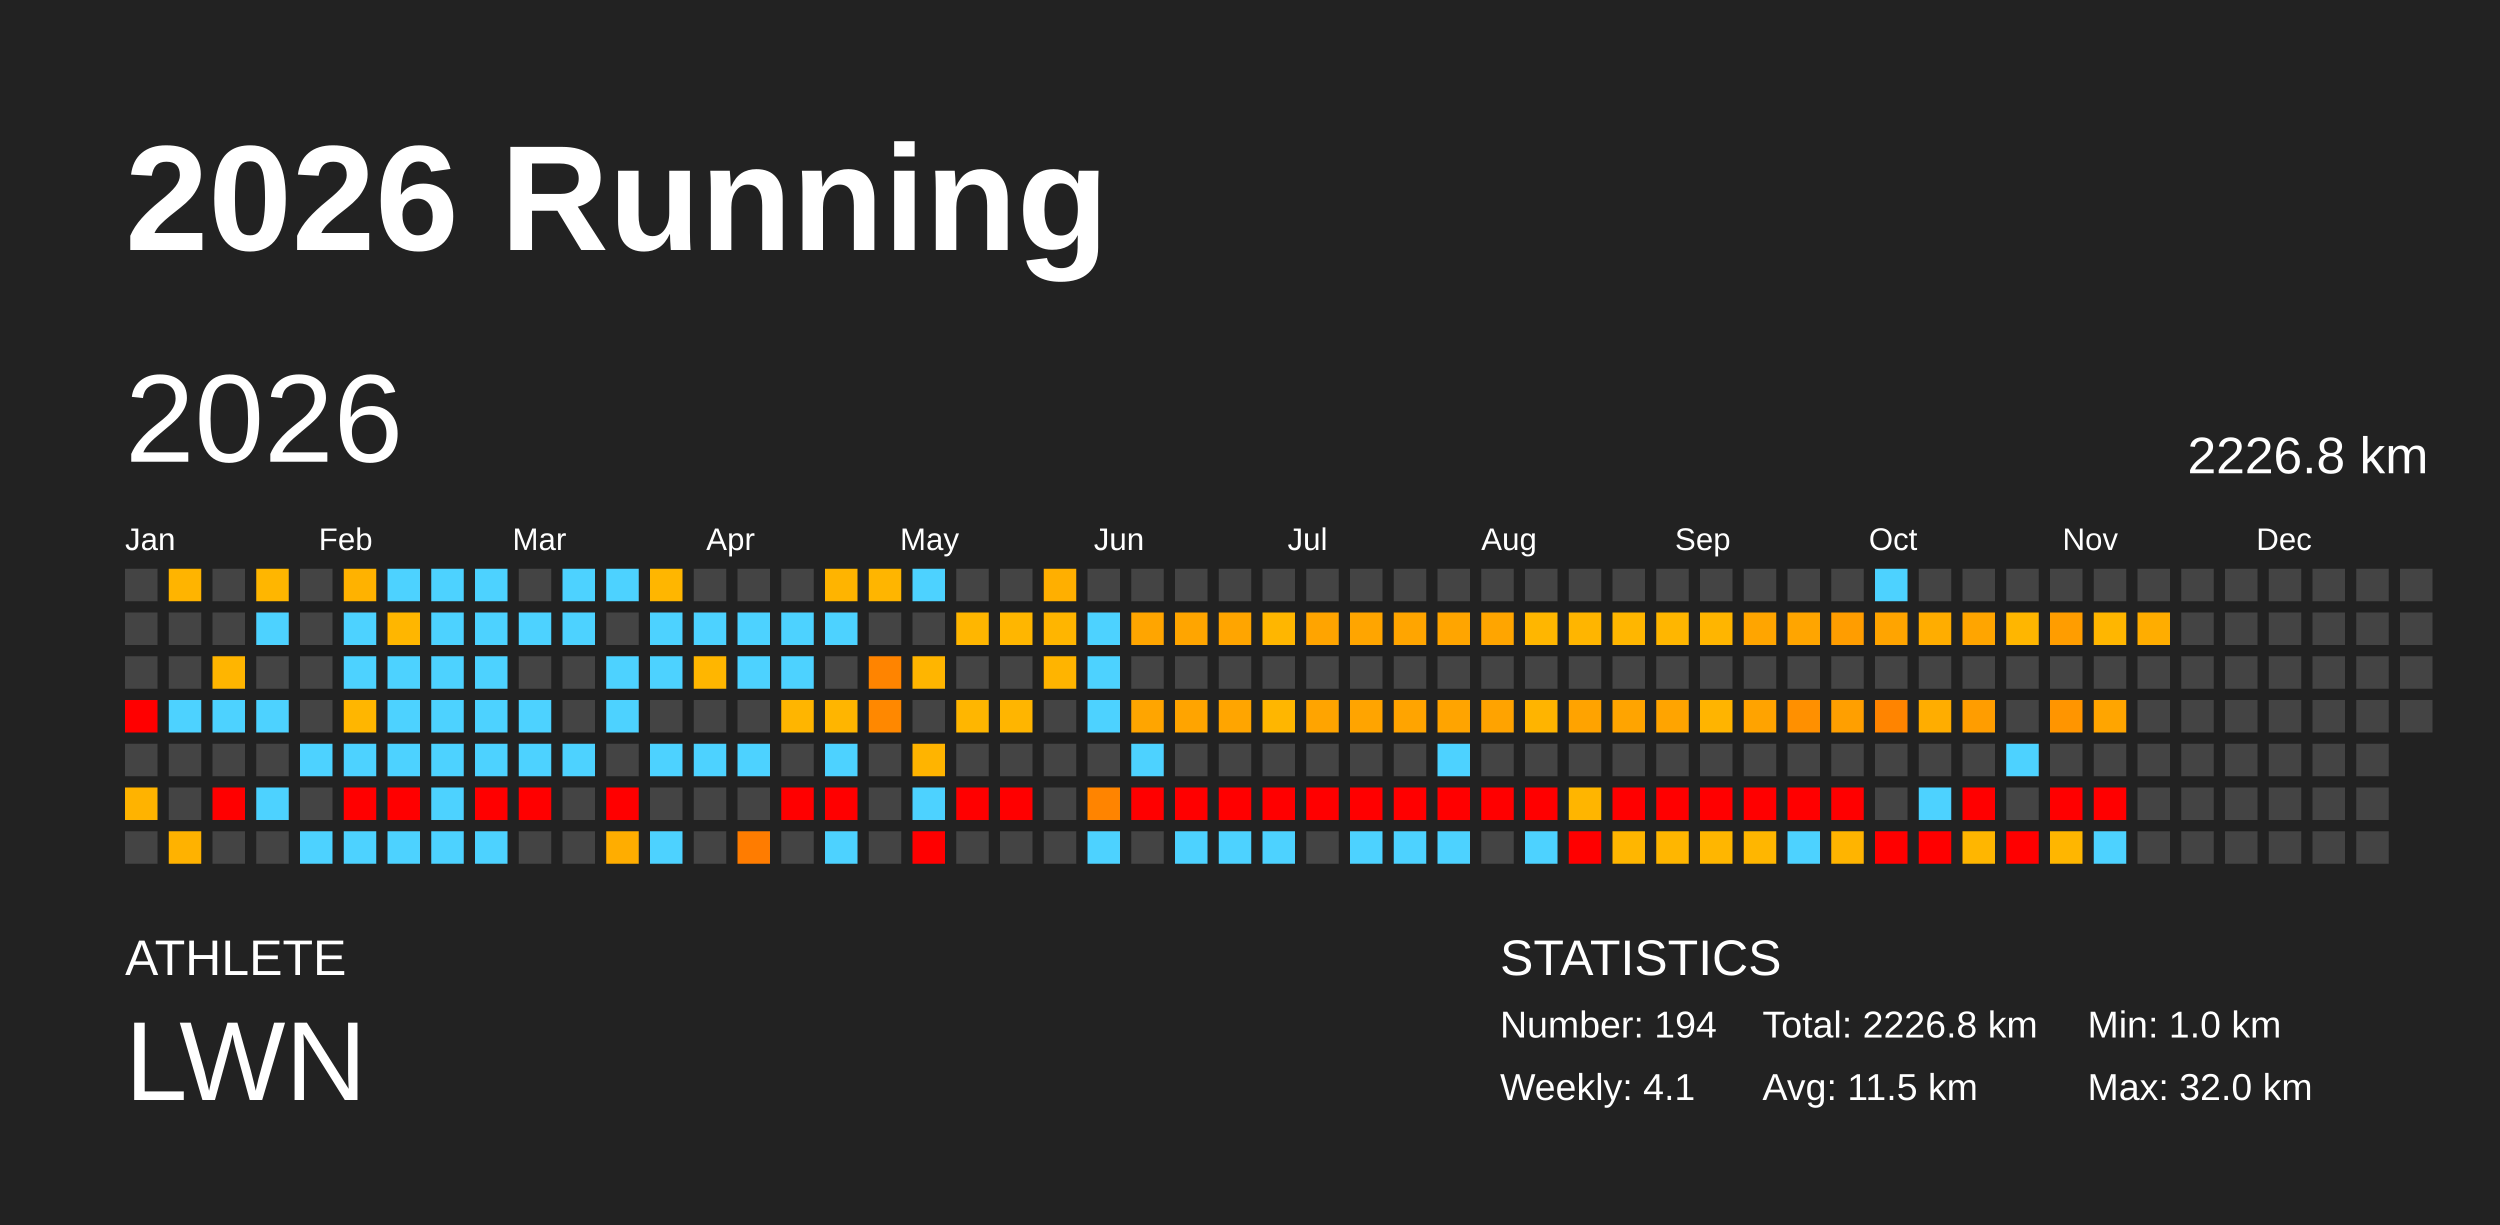
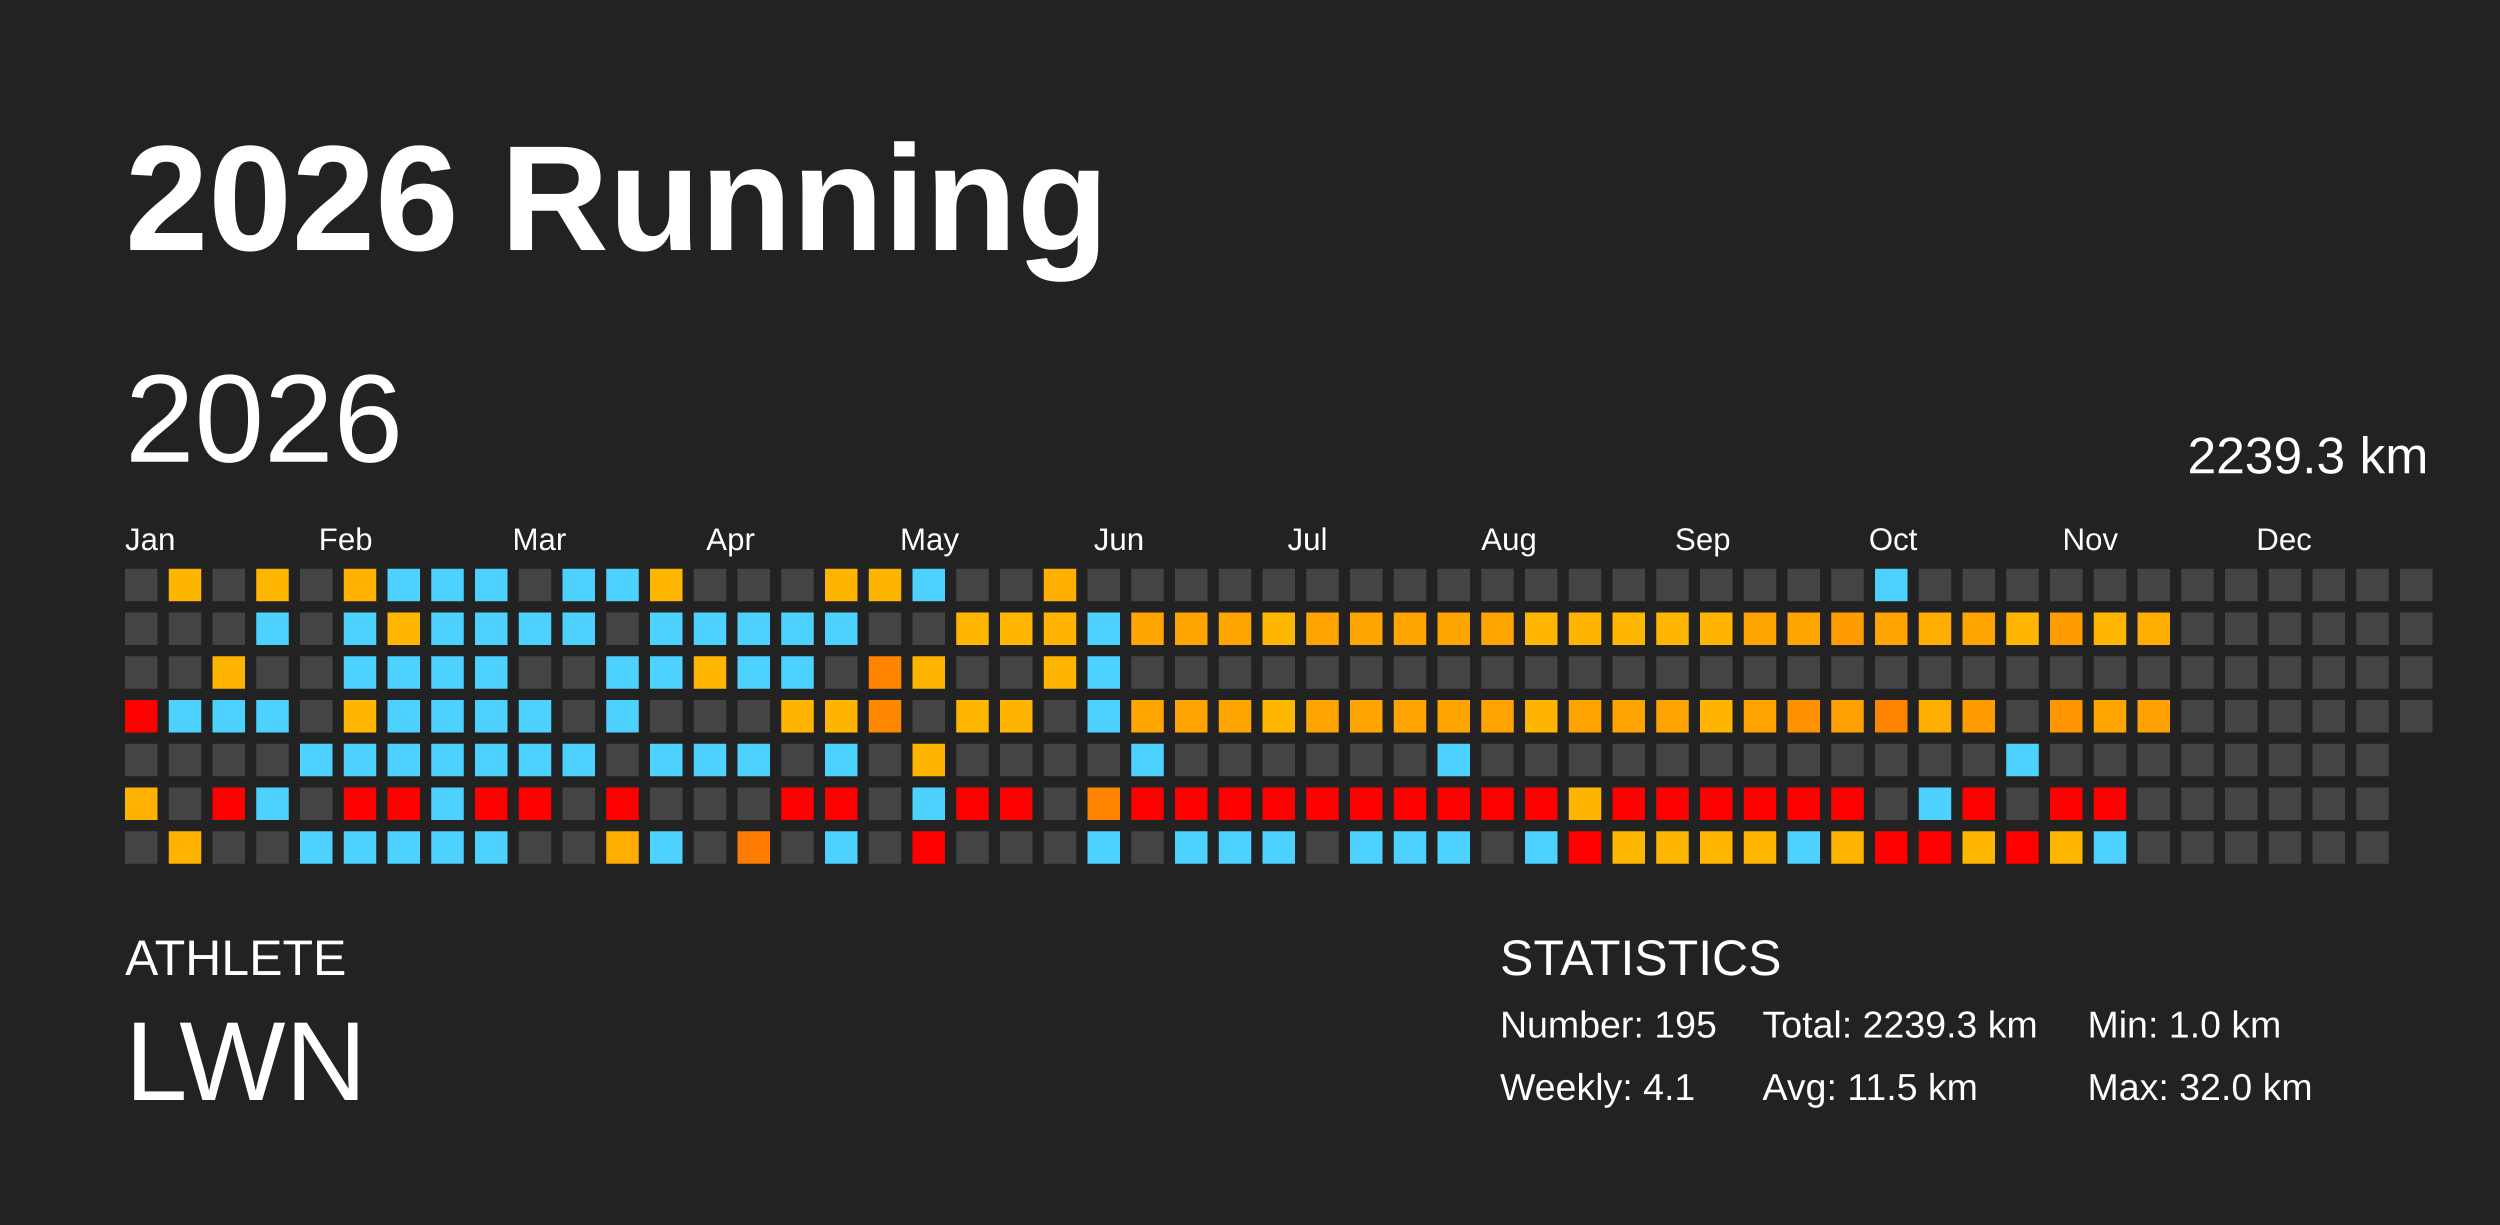
<svg xmlns="http://www.w3.org/2000/svg" baseProfile="full" height="98mm" version="1.1" viewBox="0,0,200,98" width="200mm">
  <defs />
  <rect fill="#222222" height="98" width="200" x="0" y="0" />
  <text fill="#FFFFFF" style="font-size:12px; font-family:Arial; font-weight:bold;" x="10" y="20">2026 Running</text>
  <text fill="#FFFFFF" style="font-size:4px; font-family:Arial" x="10" y="78">ATHLETE</text>
  <text fill="#FFFFFF" style="font-size:9px; font-family:Arial" x="10" y="88">LWN</text>
  <text fill="#FFFFFF" style="font-size:4px; font-family:Arial" x="120" y="78">STATISTICS</text>
-   <text fill="#FFFFFF" style="font-size:3px; font-family:Arial" x="120" y="83">Number: 194</text>
+   <text fill="#FFFFFF" style="font-size:3px; font-family:Arial" x="120" y="83">Number: 195</text>
  <text fill="#FFFFFF" style="font-size:3px; font-family:Arial" x="120" y="88">Weekly: 4.1</text>
-   <text fill="#FFFFFF" style="font-size:3px; font-family:Arial" x="141" y="83">Total: 2226.8 km</text>
+   <text fill="#FFFFFF" style="font-size:3px; font-family:Arial" x="141" y="83">Total: 2239.3 km</text>
  <text fill="#FFFFFF" style="font-size:3px; font-family:Arial" x="141" y="88">Avg: 11.5 km</text>
  <text fill="#FFFFFF" style="font-size:3px; font-family:Arial" x="167" y="83">Min: 1.0 km</text>
  <text fill="#FFFFFF" style="font-size:3px; font-family:Arial" x="167" y="88">Max: 32.0 km</text>
  <text dominant-baseline="hanging" fill="#FFFFFF" style="font-size:10.0px; font-family:Arial;" x="10" y="30">2026</text>
-   <text dominant-baseline="hanging" fill="#FFFFFF" style="font-size:4.125px; font-family:Arial;" x="175" y="35">2226.8 km</text>
+   <text dominant-baseline="hanging" fill="#FFFFFF" style="font-size:4.125px; font-family:Arial;" x="175" y="35">2239.3 km</text>
  <text fill="#FFFFFF" style="font-size:2.5px; font-family:Arial" x="10.0" y="44">Jan</text>
  <text fill="#FFFFFF" style="font-size:2.5px; font-family:Arial" x="25.5" y="44">Feb</text>
  <text fill="#FFFFFF" style="font-size:2.5px; font-family:Arial" x="41.0" y="44">Mar</text>
  <text fill="#FFFFFF" style="font-size:2.5px; font-family:Arial" x="56.5" y="44">Apr</text>
  <text fill="#FFFFFF" style="font-size:2.5px; font-family:Arial" x="72.0" y="44">May</text>
  <text fill="#FFFFFF" style="font-size:2.5px; font-family:Arial" x="87.5" y="44">Jun</text>
  <text fill="#FFFFFF" style="font-size:2.5px; font-family:Arial" x="103.0" y="44">Jul</text>
  <text fill="#FFFFFF" style="font-size:2.5px; font-family:Arial" x="118.5" y="44">Aug</text>
  <text fill="#FFFFFF" style="font-size:2.5px; font-family:Arial" x="134.0" y="44">Sep</text>
  <text fill="#FFFFFF" style="font-size:2.5px; font-family:Arial" x="149.5" y="44">Oct</text>
  <text fill="#FFFFFF" style="font-size:2.5px; font-family:Arial" x="165.0" y="44">Nov</text>
  <text fill="#FFFFFF" style="font-size:2.5px; font-family:Arial" x="180.5" y="44">Dec</text>
  <rect fill="#444444" height="2.6" width="2.6" x="10.0" y="45.5" />
  <rect fill="#444444" height="2.6" width="2.6" x="10.0" y="49.0" />
  <rect fill="#444444" height="2.6" width="2.6" x="10.0" y="52.5" />
  <rect fill="red" height="2.6" width="2.6" x="10.0" y="56.0" />
  <rect fill="#444444" height="2.6" width="2.6" x="10.0" y="59.5" />
  <rect fill="#ffb300" height="2.6" width="2.6" x="10.0" y="63.0" />
  <rect fill="#444444" height="2.6" width="2.6" x="10.0" y="66.5" />
  <rect fill="#ffb400" height="2.6" width="2.6" x="13.5" y="45.5" />
  <rect fill="#444444" height="2.6" width="2.6" x="13.5" y="49.0" />
  <rect fill="#444444" height="2.6" width="2.6" x="13.5" y="52.5" />
  <rect fill="#4dd2ff" height="2.6" width="2.6" x="13.5" y="56.0" />
  <rect fill="#444444" height="2.6" width="2.6" x="13.5" y="59.5" />
  <rect fill="#444444" height="2.6" width="2.6" x="13.5" y="63.0" />
  <rect fill="#ffb200" height="2.6" width="2.6" x="13.5" y="66.5" />
  <rect fill="#444444" height="2.6" width="2.6" x="17.0" y="45.5" />
  <rect fill="#444444" height="2.6" width="2.6" x="17.0" y="49.0" />
  <rect fill="#ffb500" height="2.6" width="2.6" x="17.0" y="52.5" />
  <rect fill="#4dd2ff" height="2.6" width="2.6" x="17.0" y="56.0" />
  <rect fill="#444444" height="2.6" width="2.6" x="17.0" y="59.5" />
  <rect fill="red" height="2.6" width="2.6" x="17.0" y="63.0" />
  <rect fill="#444444" height="2.6" width="2.6" x="17.0" y="66.5" />
  <rect fill="#ffb600" height="2.6" width="2.6" x="20.5" y="45.5" />
  <rect fill="#4dd2ff" height="2.6" width="2.6" x="20.5" y="49.0" />
  <rect fill="#444444" height="2.6" width="2.6" x="20.5" y="52.5" />
  <rect fill="#4dd2ff" height="2.6" width="2.6" x="20.5" y="56.0" />
  <rect fill="#444444" height="2.6" width="2.6" x="20.5" y="59.5" />
  <rect fill="#4dd2ff" height="2.6" width="2.6" x="20.5" y="63.0" />
  <rect fill="#444444" height="2.6" width="2.6" x="20.5" y="66.5" />
  <rect fill="#444444" height="2.6" width="2.6" x="24.0" y="45.5" />
  <rect fill="#444444" height="2.6" width="2.6" x="24.0" y="49.0" />
  <rect fill="#444444" height="2.6" width="2.6" x="24.0" y="52.5" />
  <rect fill="#444444" height="2.6" width="2.6" x="24.0" y="56.0" />
  <rect fill="#4dd2ff" height="2.6" width="2.6" x="24.0" y="59.5" />
  <rect fill="#444444" height="2.6" width="2.6" x="24.0" y="63.0" />
  <rect fill="#4dd2ff" height="2.6" width="2.6" x="24.0" y="66.5" />
  <rect fill="#ffb200" height="2.6" width="2.6" x="27.5" y="45.5" />
  <rect fill="#4dd2ff" height="2.6" width="2.6" x="27.5" y="49.0" />
  <rect fill="#4dd2ff" height="2.6" width="2.6" x="27.5" y="52.5" />
  <rect fill="#ffb600" height="2.6" width="2.6" x="27.5" y="56.0" />
  <rect fill="#4dd2ff" height="2.6" width="2.6" x="27.5" y="59.5" />
  <rect fill="red" height="2.6" width="2.6" x="27.5" y="63.0" />
  <rect fill="#4dd2ff" height="2.6" width="2.6" x="27.5" y="66.5" />
  <rect fill="#4dd2ff" height="2.6" width="2.6" x="31.0" y="45.5" />
  <rect fill="#ffb600" height="2.6" width="2.6" x="31.0" y="49.0" />
  <rect fill="#4dd2ff" height="2.6" width="2.6" x="31.0" y="52.5" />
  <rect fill="#4dd2ff" height="2.6" width="2.6" x="31.0" y="56.0" />
  <rect fill="#4dd2ff" height="2.6" width="2.6" x="31.0" y="59.5" />
  <rect fill="red" height="2.6" width="2.6" x="31.0" y="63.0" />
  <rect fill="#4dd2ff" height="2.6" width="2.6" x="31.0" y="66.5" />
  <rect fill="#4dd2ff" height="2.6" width="2.6" x="34.5" y="45.5" />
  <rect fill="#4dd2ff" height="2.6" width="2.6" x="34.5" y="49.0" />
  <rect fill="#4dd2ff" height="2.6" width="2.6" x="34.5" y="52.5" />
  <rect fill="#4dd2ff" height="2.6" width="2.6" x="34.5" y="56.0" />
  <rect fill="#4dd2ff" height="2.6" width="2.6" x="34.5" y="59.5" />
  <rect fill="#4dd2ff" height="2.6" width="2.6" x="34.5" y="63.0" />
  <rect fill="#4dd2ff" height="2.6" width="2.6" x="34.5" y="66.5" />
  <rect fill="#4dd2ff" height="2.6" width="2.6" x="38.0" y="45.5" />
  <rect fill="#4dd2ff" height="2.6" width="2.6" x="38.0" y="49.0" />
  <rect fill="#4dd2ff" height="2.6" width="2.6" x="38.0" y="52.5" />
  <rect fill="#4dd2ff" height="2.6" width="2.6" x="38.0" y="56.0" />
  <rect fill="#4dd2ff" height="2.6" width="2.6" x="38.0" y="59.5" />
  <rect fill="red" height="2.6" width="2.6" x="38.0" y="63.0" />
  <rect fill="#4dd2ff" height="2.6" width="2.6" x="38.0" y="66.5" />
  <rect fill="#444444" height="2.6" width="2.6" x="41.5" y="45.5" />
  <rect fill="#4dd2ff" height="2.6" width="2.6" x="41.5" y="49.0" />
  <rect fill="#444444" height="2.6" width="2.6" x="41.5" y="52.5" />
  <rect fill="#4dd2ff" height="2.6" width="2.6" x="41.5" y="56.0" />
  <rect fill="#4dd2ff" height="2.6" width="2.6" x="41.5" y="59.5" />
  <rect fill="red" height="2.6" width="2.6" x="41.5" y="63.0" />
  <rect fill="#444444" height="2.6" width="2.6" x="41.5" y="66.5" />
  <rect fill="#4dd2ff" height="2.6" width="2.6" x="45.0" y="45.5" />
  <rect fill="#4dd2ff" height="2.6" width="2.6" x="45.0" y="49.0" />
  <rect fill="#444444" height="2.6" width="2.6" x="45.0" y="52.5" />
  <rect fill="#444444" height="2.6" width="2.6" x="45.0" y="56.0" />
  <rect fill="#4dd2ff" height="2.6" width="2.6" x="45.0" y="59.5" />
  <rect fill="#444444" height="2.6" width="2.6" x="45.0" y="63.0" />
  <rect fill="#444444" height="2.6" width="2.6" x="45.0" y="66.5" />
  <rect fill="#4dd2ff" height="2.6" width="2.6" x="48.5" y="45.5" />
  <rect fill="#444444" height="2.6" width="2.6" x="48.5" y="49.0" />
  <rect fill="#4dd2ff" height="2.6" width="2.6" x="48.5" y="52.5" />
  <rect fill="#4dd2ff" height="2.6" width="2.6" x="48.5" y="56.0" />
  <rect fill="#444444" height="2.6" width="2.6" x="48.5" y="59.5" />
  <rect fill="red" height="2.6" width="2.6" x="48.5" y="63.0" />
  <rect fill="#ffad00" height="2.6" width="2.6" x="48.5" y="66.5" />
  <rect fill="#ffb600" height="2.6" width="2.6" x="52.0" y="45.5" />
  <rect fill="#4dd2ff" height="2.6" width="2.6" x="52.0" y="49.0" />
  <rect fill="#4dd2ff" height="2.6" width="2.6" x="52.0" y="52.5" />
  <rect fill="#444444" height="2.6" width="2.6" x="52.0" y="56.0" />
  <rect fill="#4dd2ff" height="2.6" width="2.6" x="52.0" y="59.5" />
  <rect fill="#444444" height="2.6" width="2.6" x="52.0" y="63.0" />
  <rect fill="#4dd2ff" height="2.6" width="2.6" x="52.0" y="66.5" />
  <rect fill="#444444" height="2.6" width="2.6" x="55.5" y="45.5" />
  <rect fill="#4dd2ff" height="2.6" width="2.6" x="55.5" y="49.0" />
  <rect fill="#ffb600" height="2.6" width="2.6" x="55.5" y="52.5" />
  <rect fill="#444444" height="2.6" width="2.6" x="55.5" y="56.0" />
  <rect fill="#4dd2ff" height="2.6" width="2.6" x="55.5" y="59.5" />
  <rect fill="#444444" height="2.6" width="2.6" x="55.5" y="63.0" />
  <rect fill="#444444" height="2.6" width="2.6" x="55.5" y="66.5" />
  <rect fill="#444444" height="2.6" width="2.6" x="59.0" y="45.5" />
  <rect fill="#4dd2ff" height="2.6" width="2.6" x="59.0" y="49.0" />
  <rect fill="#4dd2ff" height="2.6" width="2.6" x="59.0" y="52.5" />
  <rect fill="#444444" height="2.6" width="2.6" x="59.0" y="56.0" />
  <rect fill="#4dd2ff" height="2.6" width="2.6" x="59.0" y="59.5" />
  <rect fill="#444444" height="2.6" width="2.6" x="59.0" y="63.0" />
  <rect fill="#ff7c00" height="2.6" width="2.6" x="59.0" y="66.5" />
  <rect fill="#444444" height="2.6" width="2.6" x="62.5" y="45.5" />
  <rect fill="#4dd2ff" height="2.6" width="2.6" x="62.5" y="49.0" />
  <rect fill="#4dd2ff" height="2.6" width="2.6" x="62.5" y="52.5" />
  <rect fill="#ffb500" height="2.6" width="2.6" x="62.5" y="56.0" />
  <rect fill="#444444" height="2.6" width="2.6" x="62.5" y="59.5" />
  <rect fill="red" height="2.6" width="2.6" x="62.5" y="63.0" />
  <rect fill="#444444" height="2.6" width="2.6" x="62.5" y="66.5" />
  <rect fill="#ffb400" height="2.6" width="2.6" x="66.0" y="45.5" />
  <rect fill="#4dd2ff" height="2.6" width="2.6" x="66.0" y="49.0" />
  <rect fill="#444444" height="2.6" width="2.6" x="66.0" y="52.5" />
  <rect fill="#ffb500" height="2.6" width="2.6" x="66.0" y="56.0" />
  <rect fill="#4dd2ff" height="2.6" width="2.6" x="66.0" y="59.5" />
  <rect fill="red" height="2.6" width="2.6" x="66.0" y="63.0" />
  <rect fill="#4dd2ff" height="2.6" width="2.6" x="66.0" y="66.5" />
  <rect fill="#ffb500" height="2.6" width="2.6" x="69.5" y="45.5" />
  <rect fill="#444444" height="2.6" width="2.6" x="69.5" y="49.0" />
  <rect fill="#ff8400" height="2.6" width="2.6" x="69.5" y="52.5" />
  <rect fill="#ff8800" height="2.6" width="2.6" x="69.5" y="56.0" />
  <rect fill="#444444" height="2.6" width="2.6" x="69.5" y="59.5" />
  <rect fill="#444444" height="2.6" width="2.6" x="69.5" y="63.0" />
  <rect fill="#444444" height="2.6" width="2.6" x="69.5" y="66.5" />
  <rect fill="#4dd2ff" height="2.6" width="2.6" x="73.0" y="45.5" />
  <rect fill="#444444" height="2.6" width="2.6" x="73.0" y="49.0" />
  <rect fill="#ffb500" height="2.6" width="2.6" x="73.0" y="52.5" />
  <rect fill="#444444" height="2.6" width="2.6" x="73.0" y="56.0" />
  <rect fill="#ffb400" height="2.6" width="2.6" x="73.0" y="59.5" />
  <rect fill="#4dd2ff" height="2.6" width="2.6" x="73.0" y="63.0" />
  <rect fill="red" height="2.6" width="2.6" x="73.0" y="66.5" />
  <rect fill="#444444" height="2.6" width="2.6" x="76.5" y="45.5" />
  <rect fill="#ffb600" height="2.6" width="2.6" x="76.5" y="49.0" />
  <rect fill="#444444" height="2.6" width="2.6" x="76.5" y="52.5" />
  <rect fill="#ffb600" height="2.6" width="2.6" x="76.5" y="56.0" />
  <rect fill="#444444" height="2.6" width="2.6" x="76.5" y="59.5" />
  <rect fill="red" height="2.6" width="2.6" x="76.5" y="63.0" />
  <rect fill="#444444" height="2.6" width="2.6" x="76.5" y="66.5" />
  <rect fill="#444444" height="2.6" width="2.6" x="80.0" y="45.5" />
  <rect fill="#ffb600" height="2.6" width="2.6" x="80.0" y="49.0" />
  <rect fill="#444444" height="2.6" width="2.6" x="80.0" y="52.5" />
  <rect fill="#ffb500" height="2.6" width="2.6" x="80.0" y="56.0" />
  <rect fill="#444444" height="2.6" width="2.6" x="80.0" y="59.5" />
  <rect fill="red" height="2.6" width="2.6" x="80.0" y="63.0" />
  <rect fill="#444444" height="2.6" width="2.6" x="80.0" y="66.5" />
  <rect fill="#ffaf00" height="2.6" width="2.6" x="83.5" y="45.5" />
  <rect fill="#ffb500" height="2.6" width="2.6" x="83.5" y="49.0" />
  <rect fill="#ffb400" height="2.6" width="2.6" x="83.5" y="52.5" />
  <rect fill="#444444" height="2.6" width="2.6" x="83.5" y="56.0" />
  <rect fill="#444444" height="2.6" width="2.6" x="83.5" y="59.5" />
  <rect fill="#444444" height="2.6" width="2.6" x="83.5" y="63.0" />
  <rect fill="#444444" height="2.6" width="2.6" x="83.5" y="66.5" />
  <rect fill="#444444" height="2.6" width="2.6" x="87.0" y="45.5" />
  <rect fill="#4dd2ff" height="2.6" width="2.6" x="87.0" y="49.0" />
  <rect fill="#4dd2ff" height="2.6" width="2.6" x="87.0" y="52.5" />
  <rect fill="#4dd2ff" height="2.6" width="2.6" x="87.0" y="56.0" />
  <rect fill="#444444" height="2.6" width="2.6" x="87.0" y="59.5" />
  <rect fill="#ff8400" height="2.6" width="2.6" x="87.0" y="63.0" />
  <rect fill="#4dd2ff" height="2.6" width="2.6" x="87.0" y="66.5" />
  <rect fill="#444444" height="2.6" width="2.6" x="90.5" y="45.5" />
  <rect fill="#ffa500" height="2.6" width="2.6" x="90.5" y="49.0" />
  <rect fill="#444444" height="2.6" width="2.6" x="90.5" y="52.5" />
  <rect fill="#ffa500" height="2.6" width="2.6" x="90.5" y="56.0" />
  <rect fill="#4dd2ff" height="2.6" width="2.6" x="90.5" y="59.5" />
  <rect fill="red" height="2.6" width="2.6" x="90.5" y="63.0" />
  <rect fill="#444444" height="2.6" width="2.6" x="90.5" y="66.5" />
  <rect fill="#444444" height="2.6" width="2.6" x="94.0" y="45.5" />
  <rect fill="#ffa500" height="2.6" width="2.6" x="94.0" y="49.0" />
  <rect fill="#444444" height="2.6" width="2.6" x="94.0" y="52.5" />
  <rect fill="#ffa400" height="2.6" width="2.6" x="94.0" y="56.0" />
  <rect fill="#444444" height="2.6" width="2.6" x="94.0" y="59.5" />
  <rect fill="red" height="2.6" width="2.6" x="94.0" y="63.0" />
  <rect fill="#4dd2ff" height="2.6" width="2.6" x="94.0" y="66.5" />
  <rect fill="#444444" height="2.6" width="2.6" x="97.5" y="45.5" />
  <rect fill="#ffa500" height="2.6" width="2.6" x="97.5" y="49.0" />
  <rect fill="#444444" height="2.6" width="2.6" x="97.5" y="52.5" />
  <rect fill="#ffa500" height="2.6" width="2.6" x="97.5" y="56.0" />
  <rect fill="#444444" height="2.6" width="2.6" x="97.5" y="59.5" />
  <rect fill="red" height="2.6" width="2.6" x="97.5" y="63.0" />
  <rect fill="#4dd2ff" height="2.6" width="2.6" x="97.5" y="66.5" />
  <rect fill="#444444" height="2.6" width="2.6" x="101.0" y="45.5" />
  <rect fill="#ffb600" height="2.6" width="2.6" x="101.0" y="49.0" />
  <rect fill="#444444" height="2.6" width="2.6" x="101.0" y="52.5" />
  <rect fill="#ffb600" height="2.6" width="2.6" x="101.0" y="56.0" />
  <rect fill="#444444" height="2.6" width="2.6" x="101.0" y="59.5" />
  <rect fill="red" height="2.6" width="2.6" x="101.0" y="63.0" />
  <rect fill="#4dd2ff" height="2.6" width="2.6" x="101.0" y="66.5" />
  <rect fill="#444444" height="2.6" width="2.6" x="104.5" y="45.5" />
  <rect fill="#ffa400" height="2.6" width="2.6" x="104.5" y="49.0" />
  <rect fill="#444444" height="2.6" width="2.6" x="104.5" y="52.5" />
  <rect fill="#ffa400" height="2.6" width="2.6" x="104.5" y="56.0" />
  <rect fill="#444444" height="2.6" width="2.6" x="104.5" y="59.5" />
  <rect fill="red" height="2.6" width="2.6" x="104.5" y="63.0" />
  <rect fill="#444444" height="2.6" width="2.6" x="104.5" y="66.5" />
  <rect fill="#444444" height="2.6" width="2.6" x="108.0" y="45.5" />
  <rect fill="#ffa500" height="2.6" width="2.6" x="108.0" y="49.0" />
  <rect fill="#444444" height="2.6" width="2.6" x="108.0" y="52.5" />
  <rect fill="#ffa400" height="2.6" width="2.6" x="108.0" y="56.0" />
  <rect fill="#444444" height="2.6" width="2.6" x="108.0" y="59.5" />
  <rect fill="red" height="2.6" width="2.6" x="108.0" y="63.0" />
  <rect fill="#4dd2ff" height="2.6" width="2.6" x="108.0" y="66.5" />
  <rect fill="#444444" height="2.6" width="2.6" x="111.5" y="45.5" />
  <rect fill="#ffa500" height="2.6" width="2.6" x="111.5" y="49.0" />
  <rect fill="#444444" height="2.6" width="2.6" x="111.5" y="52.5" />
  <rect fill="#ffa400" height="2.6" width="2.6" x="111.5" y="56.0" />
  <rect fill="#444444" height="2.6" width="2.6" x="111.5" y="59.5" />
  <rect fill="red" height="2.6" width="2.6" x="111.5" y="63.0" />
  <rect fill="#4dd2ff" height="2.6" width="2.6" x="111.5" y="66.5" />
  <rect fill="#444444" height="2.6" width="2.6" x="115.0" y="45.5" />
  <rect fill="#ffa500" height="2.6" width="2.6" x="115.0" y="49.0" />
  <rect fill="#444444" height="2.6" width="2.6" x="115.0" y="52.5" />
  <rect fill="#ffa400" height="2.6" width="2.6" x="115.0" y="56.0" />
  <rect fill="#4dd2ff" height="2.6" width="2.6" x="115.0" y="59.5" />
  <rect fill="red" height="2.6" width="2.6" x="115.0" y="63.0" />
  <rect fill="#4dd2ff" height="2.6" width="2.6" x="115.0" y="66.5" />
  <rect fill="#444444" height="2.6" width="2.6" x="118.5" y="45.5" />
  <rect fill="#ffa500" height="2.6" width="2.6" x="118.5" y="49.0" />
  <rect fill="#444444" height="2.6" width="2.6" x="118.5" y="52.5" />
  <rect fill="#ffa300" height="2.6" width="2.6" x="118.5" y="56.0" />
  <rect fill="#444444" height="2.6" width="2.6" x="118.5" y="59.5" />
  <rect fill="red" height="2.6" width="2.6" x="118.5" y="63.0" />
  <rect fill="#444444" height="2.6" width="2.6" x="118.5" y="66.5" />
  <rect fill="#444444" height="2.6" width="2.6" x="122.0" y="45.5" />
  <rect fill="#ffb600" height="2.6" width="2.6" x="122.0" y="49.0" />
  <rect fill="#444444" height="2.6" width="2.6" x="122.0" y="52.5" />
  <rect fill="#ffb400" height="2.6" width="2.6" x="122.0" y="56.0" />
  <rect fill="#444444" height="2.6" width="2.6" x="122.0" y="59.5" />
  <rect fill="red" height="2.6" width="2.6" x="122.0" y="63.0" />
  <rect fill="#4dd2ff" height="2.6" width="2.6" x="122.0" y="66.5" />
  <rect fill="#444444" height="2.6" width="2.6" x="125.5" y="45.5" />
  <rect fill="#ffb500" height="2.6" width="2.6" x="125.5" y="49.0" />
  <rect fill="#444444" height="2.6" width="2.6" x="125.5" y="52.5" />
  <rect fill="#ffa300" height="2.6" width="2.6" x="125.5" y="56.0" />
  <rect fill="#444444" height="2.6" width="2.6" x="125.5" y="59.5" />
  <rect fill="#ffb500" height="2.6" width="2.6" x="125.5" y="63.0" />
  <rect fill="red" height="2.6" width="2.6" x="125.5" y="66.5" />
  <rect fill="#444444" height="2.6" width="2.6" x="129.0" y="45.5" />
  <rect fill="#ffb600" height="2.6" width="2.6" x="129.0" y="49.0" />
  <rect fill="#444444" height="2.6" width="2.6" x="129.0" y="52.5" />
  <rect fill="#ffa400" height="2.6" width="2.6" x="129.0" y="56.0" />
  <rect fill="#444444" height="2.6" width="2.6" x="129.0" y="59.5" />
  <rect fill="red" height="2.6" width="2.6" x="129.0" y="63.0" />
  <rect fill="#ffb600" height="2.6" width="2.6" x="129.0" y="66.5" />
  <rect fill="#444444" height="2.6" width="2.6" x="132.5" y="45.5" />
  <rect fill="#ffb600" height="2.6" width="2.6" x="132.5" y="49.0" />
  <rect fill="#444444" height="2.6" width="2.6" x="132.5" y="52.5" />
  <rect fill="#ffa400" height="2.6" width="2.6" x="132.5" y="56.0" />
  <rect fill="#444444" height="2.6" width="2.6" x="132.5" y="59.5" />
  <rect fill="red" height="2.6" width="2.6" x="132.5" y="63.0" />
  <rect fill="#ffb600" height="2.6" width="2.6" x="132.5" y="66.5" />
  <rect fill="#444444" height="2.6" width="2.6" x="136.0" y="45.5" />
  <rect fill="#ffb500" height="2.6" width="2.6" x="136.0" y="49.0" />
  <rect fill="#444444" height="2.6" width="2.6" x="136.0" y="52.5" />
  <rect fill="#ffb400" height="2.6" width="2.6" x="136.0" y="56.0" />
  <rect fill="#444444" height="2.6" width="2.6" x="136.0" y="59.5" />
  <rect fill="red" height="2.6" width="2.6" x="136.0" y="63.0" />
  <rect fill="#ffb600" height="2.6" width="2.6" x="136.0" y="66.5" />
  <rect fill="#444444" height="2.6" width="2.6" x="139.5" y="45.5" />
  <rect fill="#ffa500" height="2.6" width="2.6" x="139.5" y="49.0" />
  <rect fill="#444444" height="2.6" width="2.6" x="139.5" y="52.5" />
  <rect fill="#ffa300" height="2.6" width="2.6" x="139.5" y="56.0" />
  <rect fill="#444444" height="2.6" width="2.6" x="139.5" y="59.5" />
  <rect fill="red" height="2.6" width="2.6" x="139.5" y="63.0" />
  <rect fill="#ffb600" height="2.6" width="2.6" x="139.5" y="66.5" />
  <rect fill="#444444" height="2.6" width="2.6" x="143.0" y="45.5" />
  <rect fill="#ffa500" height="2.6" width="2.6" x="143.0" y="49.0" />
  <rect fill="#444444" height="2.6" width="2.6" x="143.0" y="52.5" />
  <rect fill="#ff9000" height="2.6" width="2.6" x="143.0" y="56.0" />
  <rect fill="#444444" height="2.6" width="2.6" x="143.0" y="59.5" />
  <rect fill="red" height="2.6" width="2.6" x="143.0" y="63.0" />
  <rect fill="#4dd2ff" height="2.6" width="2.6" x="143.0" y="66.5" />
  <rect fill="#444444" height="2.6" width="2.6" x="146.5" y="45.5" />
  <rect fill="#ff9d00" height="2.6" width="2.6" x="146.5" y="49.0" />
  <rect fill="#444444" height="2.6" width="2.6" x="146.5" y="52.5" />
  <rect fill="#ff9f00" height="2.6" width="2.6" x="146.5" y="56.0" />
  <rect fill="#444444" height="2.6" width="2.6" x="146.5" y="59.5" />
  <rect fill="red" height="2.6" width="2.6" x="146.5" y="63.0" />
  <rect fill="#ffb400" height="2.6" width="2.6" x="146.5" y="66.5" />
  <rect fill="#4dd2ff" height="2.6" width="2.6" x="150.0" y="45.5" />
  <rect fill="#ffa400" height="2.6" width="2.6" x="150.0" y="49.0" />
  <rect fill="#444444" height="2.6" width="2.6" x="150.0" y="52.5" />
  <rect fill="#ff8400" height="2.6" width="2.6" x="150.0" y="56.0" />
  <rect fill="#444444" height="2.6" width="2.6" x="150.0" y="59.5" />
  <rect fill="#444444" height="2.6" width="2.6" x="150.0" y="63.0" />
  <rect fill="red" height="2.6" width="2.6" x="150.0" y="66.5" />
  <rect fill="#444444" height="2.6" width="2.6" x="153.5" y="45.5" />
  <rect fill="#ffad00" height="2.6" width="2.6" x="153.5" y="49.0" />
  <rect fill="#444444" height="2.6" width="2.6" x="153.5" y="52.5" />
  <rect fill="#ffad00" height="2.6" width="2.6" x="153.5" y="56.0" />
  <rect fill="#444444" height="2.6" width="2.6" x="153.5" y="59.5" />
  <rect fill="#4dd2ff" height="2.6" width="2.6" x="153.5" y="63.0" />
  <rect fill="red" height="2.6" width="2.6" x="153.5" y="66.5" />
  <rect fill="#444444" height="2.6" width="2.6" x="157.0" y="45.5" />
  <rect fill="#ffa500" height="2.6" width="2.6" x="157.0" y="49.0" />
  <rect fill="#444444" height="2.6" width="2.6" x="157.0" y="52.5" />
  <rect fill="#ff9d00" height="2.6" width="2.6" x="157.0" y="56.0" />
  <rect fill="#444444" height="2.6" width="2.6" x="157.0" y="59.5" />
  <rect fill="red" height="2.6" width="2.6" x="157.0" y="63.0" />
  <rect fill="#ffb600" height="2.6" width="2.6" x="157.0" y="66.5" />
  <rect fill="#444444" height="2.6" width="2.6" x="160.5" y="45.5" />
  <rect fill="#ffb600" height="2.6" width="2.6" x="160.5" y="49.0" />
  <rect fill="#444444" height="2.6" width="2.6" x="160.5" y="52.5" />
  <rect fill="#444444" height="2.6" width="2.6" x="160.5" y="56.0" />
  <rect fill="#4dd2ff" height="2.6" width="2.6" x="160.5" y="59.5" />
  <rect fill="#444444" height="2.6" width="2.6" x="160.5" y="63.0" />
  <rect fill="red" height="2.6" width="2.6" x="160.5" y="66.5" />
  <rect fill="#444444" height="2.6" width="2.6" x="164.0" y="45.5" />
  <rect fill="#ff9d00" height="2.6" width="2.6" x="164.0" y="49.0" />
  <rect fill="#444444" height="2.6" width="2.6" x="164.0" y="52.5" />
  <rect fill="#ff9500" height="2.6" width="2.6" x="164.0" y="56.0" />
  <rect fill="#444444" height="2.6" width="2.6" x="164.0" y="59.5" />
  <rect fill="red" height="2.6" width="2.6" x="164.0" y="63.0" />
  <rect fill="#ffb600" height="2.6" width="2.6" x="164.0" y="66.5" />
  <rect fill="#444444" height="2.6" width="2.6" x="167.5" y="45.5" />
  <rect fill="#ffb600" height="2.6" width="2.6" x="167.5" y="49.0" />
  <rect fill="#444444" height="2.6" width="2.6" x="167.5" y="52.5" />
  <rect fill="#ffa500" height="2.6" width="2.6" x="167.5" y="56.0" />
  <rect fill="#444444" height="2.6" width="2.6" x="167.5" y="59.5" />
  <rect fill="red" height="2.6" width="2.6" x="167.5" y="63.0" />
  <rect fill="#4dd2ff" height="2.6" width="2.6" x="167.5" y="66.5" />
  <rect fill="#444444" height="2.6" width="2.6" x="171.0" y="45.5" />
  <rect fill="#ffad00" height="2.6" width="2.6" x="171.0" y="49.0" />
  <rect fill="#444444" height="2.6" width="2.6" x="171.0" y="52.5" />
-   <rect fill="#444444" height="2.6" width="2.6" x="171.0" y="56.0" />
+   <rect fill="#ffa100" height="2.6" width="2.6" x="171.0" y="56.0" />
  <rect fill="#444444" height="2.6" width="2.6" x="171.0" y="59.5" />
  <rect fill="#444444" height="2.6" width="2.6" x="171.0" y="63.0" />
  <rect fill="#444444" height="2.6" width="2.6" x="171.0" y="66.5" />
  <rect fill="#444444" height="2.6" width="2.6" x="174.5" y="45.5" />
  <rect fill="#444444" height="2.6" width="2.6" x="174.5" y="49.0" />
  <rect fill="#444444" height="2.6" width="2.6" x="174.5" y="52.5" />
  <rect fill="#444444" height="2.6" width="2.6" x="174.5" y="56.0" />
  <rect fill="#444444" height="2.6" width="2.6" x="174.5" y="59.5" />
  <rect fill="#444444" height="2.6" width="2.6" x="174.5" y="63.0" />
  <rect fill="#444444" height="2.6" width="2.6" x="174.5" y="66.5" />
  <rect fill="#444444" height="2.6" width="2.6" x="178.0" y="45.5" />
  <rect fill="#444444" height="2.6" width="2.6" x="178.0" y="49.0" />
  <rect fill="#444444" height="2.6" width="2.6" x="178.0" y="52.5" />
  <rect fill="#444444" height="2.6" width="2.6" x="178.0" y="56.0" />
  <rect fill="#444444" height="2.6" width="2.6" x="178.0" y="59.5" />
  <rect fill="#444444" height="2.6" width="2.6" x="178.0" y="63.0" />
  <rect fill="#444444" height="2.6" width="2.6" x="178.0" y="66.5" />
  <rect fill="#444444" height="2.6" width="2.6" x="181.5" y="45.5" />
  <rect fill="#444444" height="2.6" width="2.6" x="181.5" y="49.0" />
  <rect fill="#444444" height="2.6" width="2.6" x="181.5" y="52.5" />
  <rect fill="#444444" height="2.6" width="2.6" x="181.5" y="56.0" />
  <rect fill="#444444" height="2.6" width="2.6" x="181.5" y="59.5" />
  <rect fill="#444444" height="2.6" width="2.6" x="181.5" y="63.0" />
  <rect fill="#444444" height="2.6" width="2.6" x="181.5" y="66.5" />
  <rect fill="#444444" height="2.6" width="2.6" x="185.0" y="45.5" />
  <rect fill="#444444" height="2.6" width="2.6" x="185.0" y="49.0" />
  <rect fill="#444444" height="2.6" width="2.6" x="185.0" y="52.5" />
  <rect fill="#444444" height="2.6" width="2.6" x="185.0" y="56.0" />
  <rect fill="#444444" height="2.6" width="2.6" x="185.0" y="59.5" />
  <rect fill="#444444" height="2.6" width="2.6" x="185.0" y="63.0" />
  <rect fill="#444444" height="2.6" width="2.6" x="185.0" y="66.5" />
  <rect fill="#444444" height="2.6" width="2.6" x="188.5" y="45.5" />
  <rect fill="#444444" height="2.6" width="2.6" x="188.5" y="49.0" />
  <rect fill="#444444" height="2.6" width="2.6" x="188.5" y="52.5" />
  <rect fill="#444444" height="2.6" width="2.6" x="188.5" y="56.0" />
  <rect fill="#444444" height="2.6" width="2.6" x="188.5" y="59.5" />
  <rect fill="#444444" height="2.6" width="2.6" x="188.5" y="63.0" />
  <rect fill="#444444" height="2.6" width="2.6" x="188.5" y="66.5" />
  <rect fill="#444444" height="2.6" width="2.6" x="192.0" y="45.5" />
  <rect fill="#444444" height="2.6" width="2.6" x="192.0" y="49.0" />
  <rect fill="#444444" height="2.6" width="2.6" x="192.0" y="52.5" />
  <rect fill="#444444" height="2.6" width="2.6" x="192.0" y="56.0" />
</svg>
